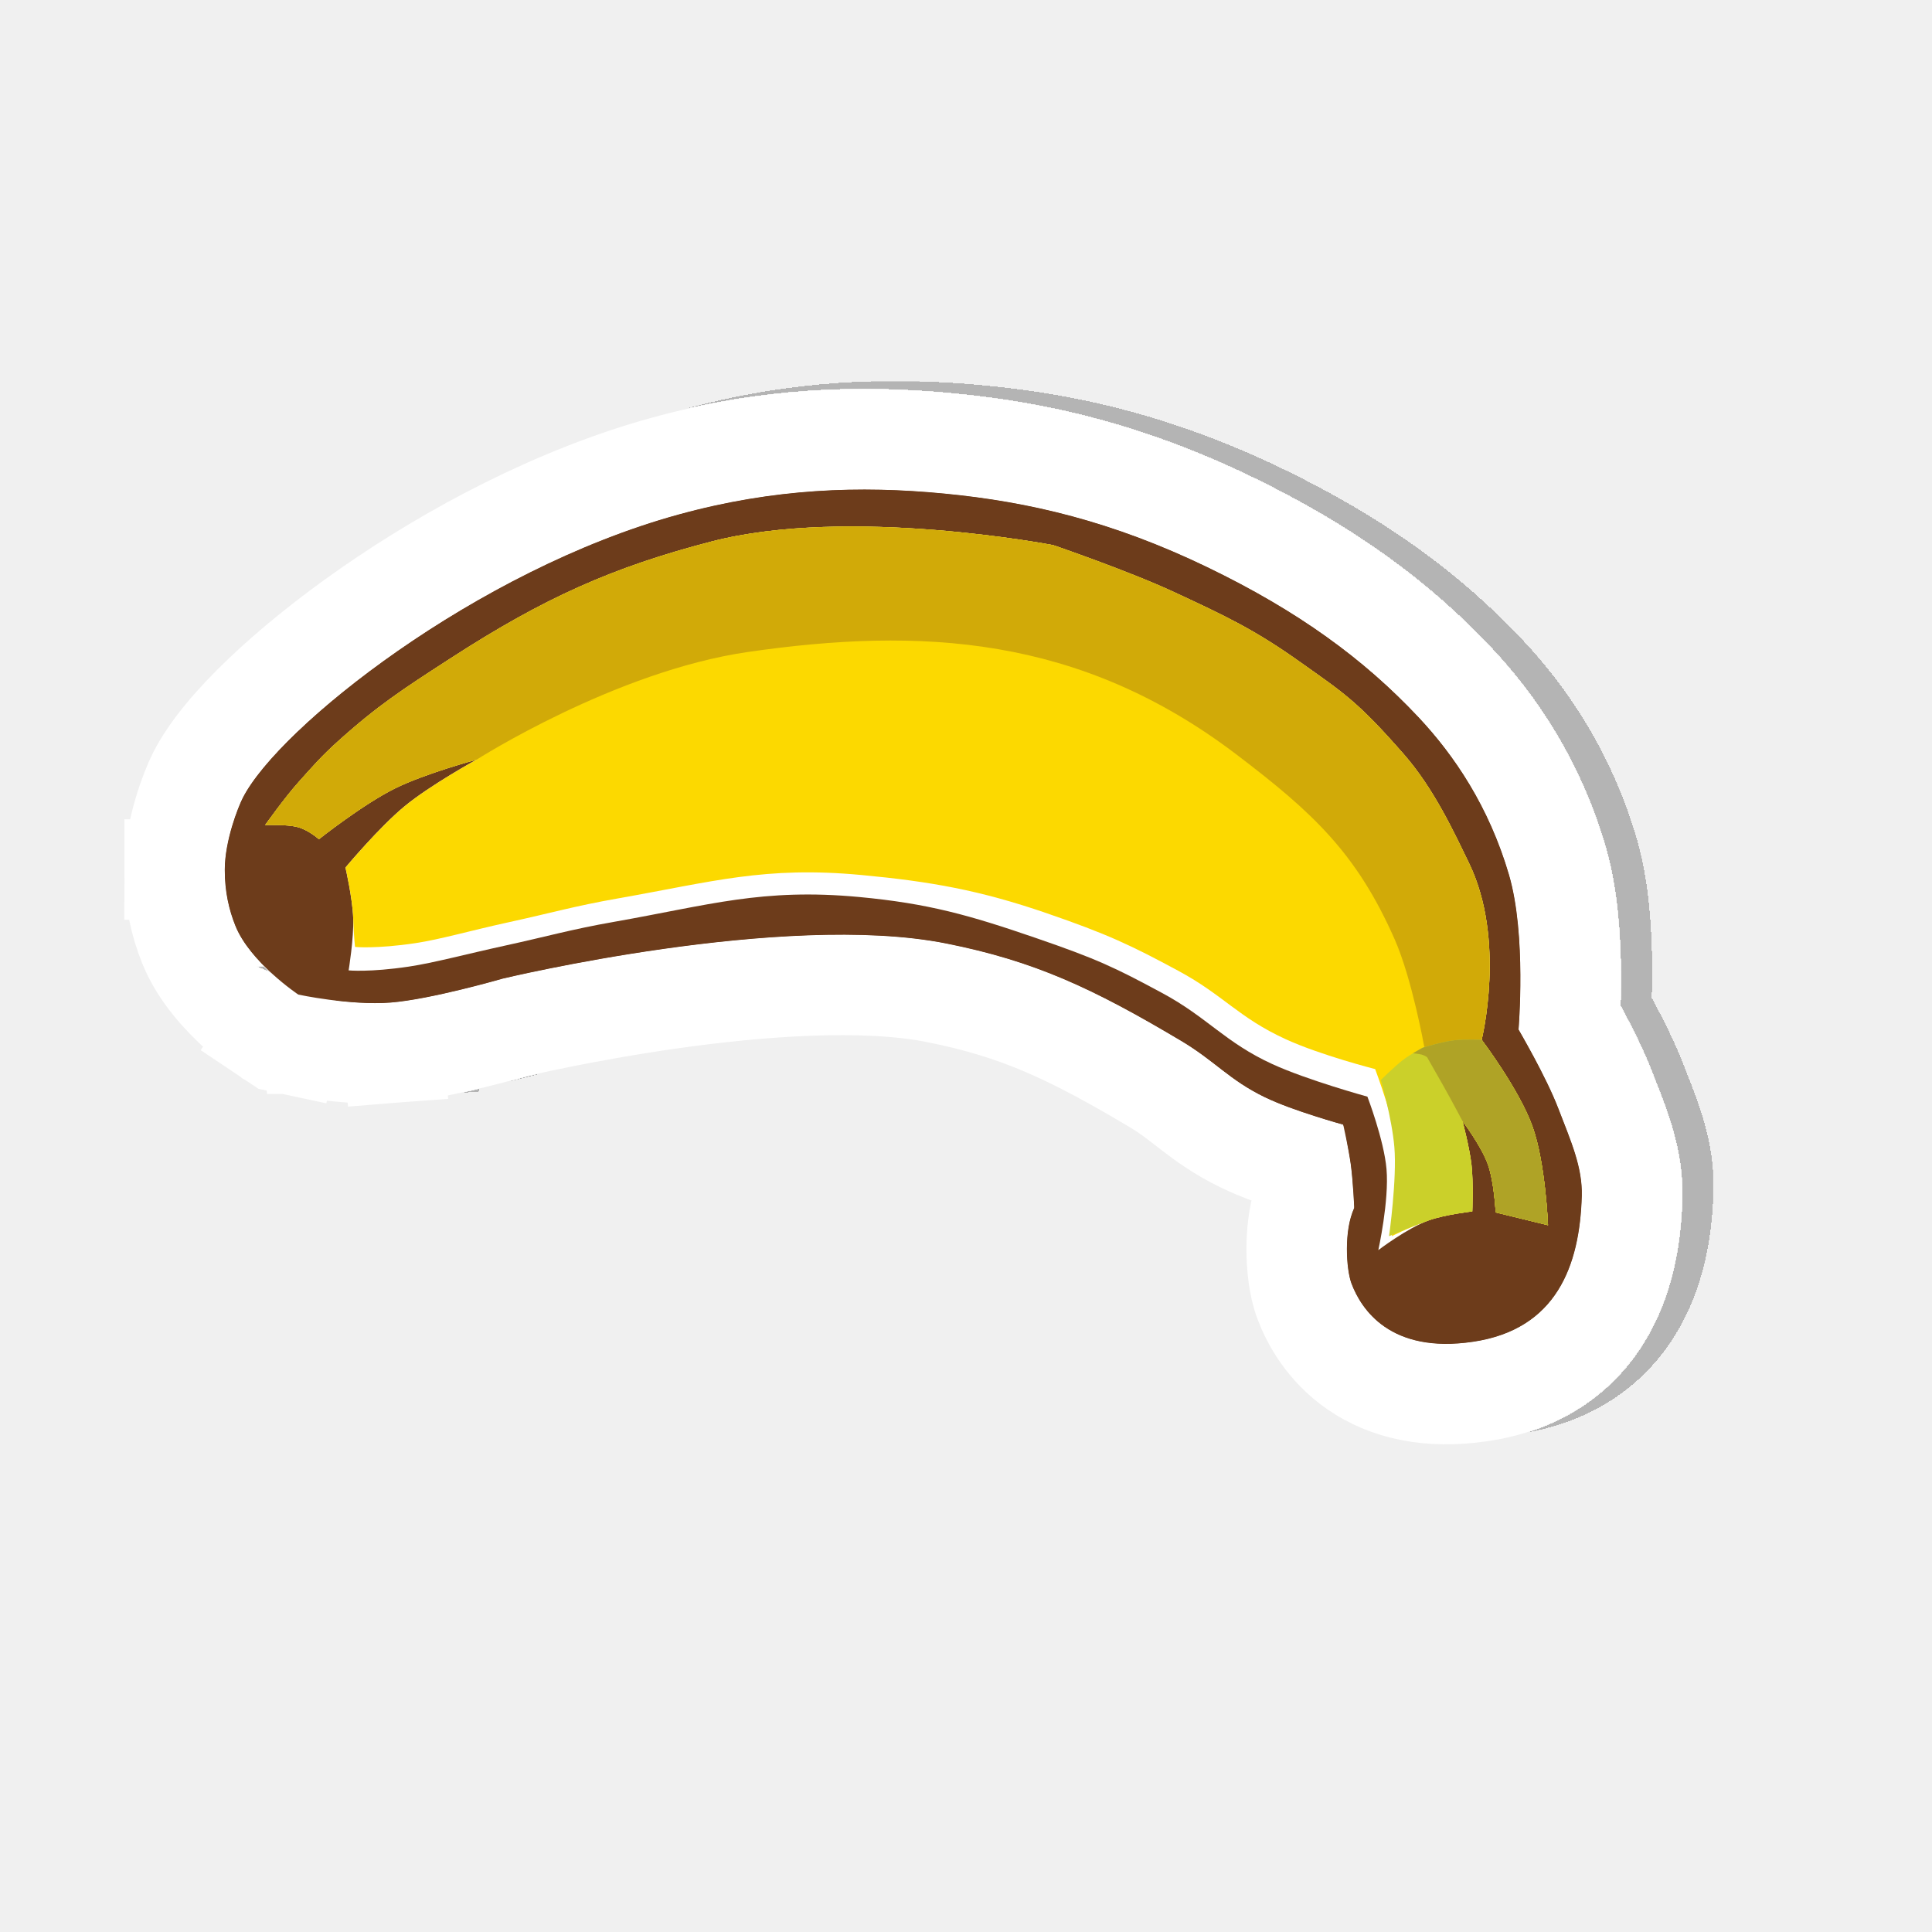
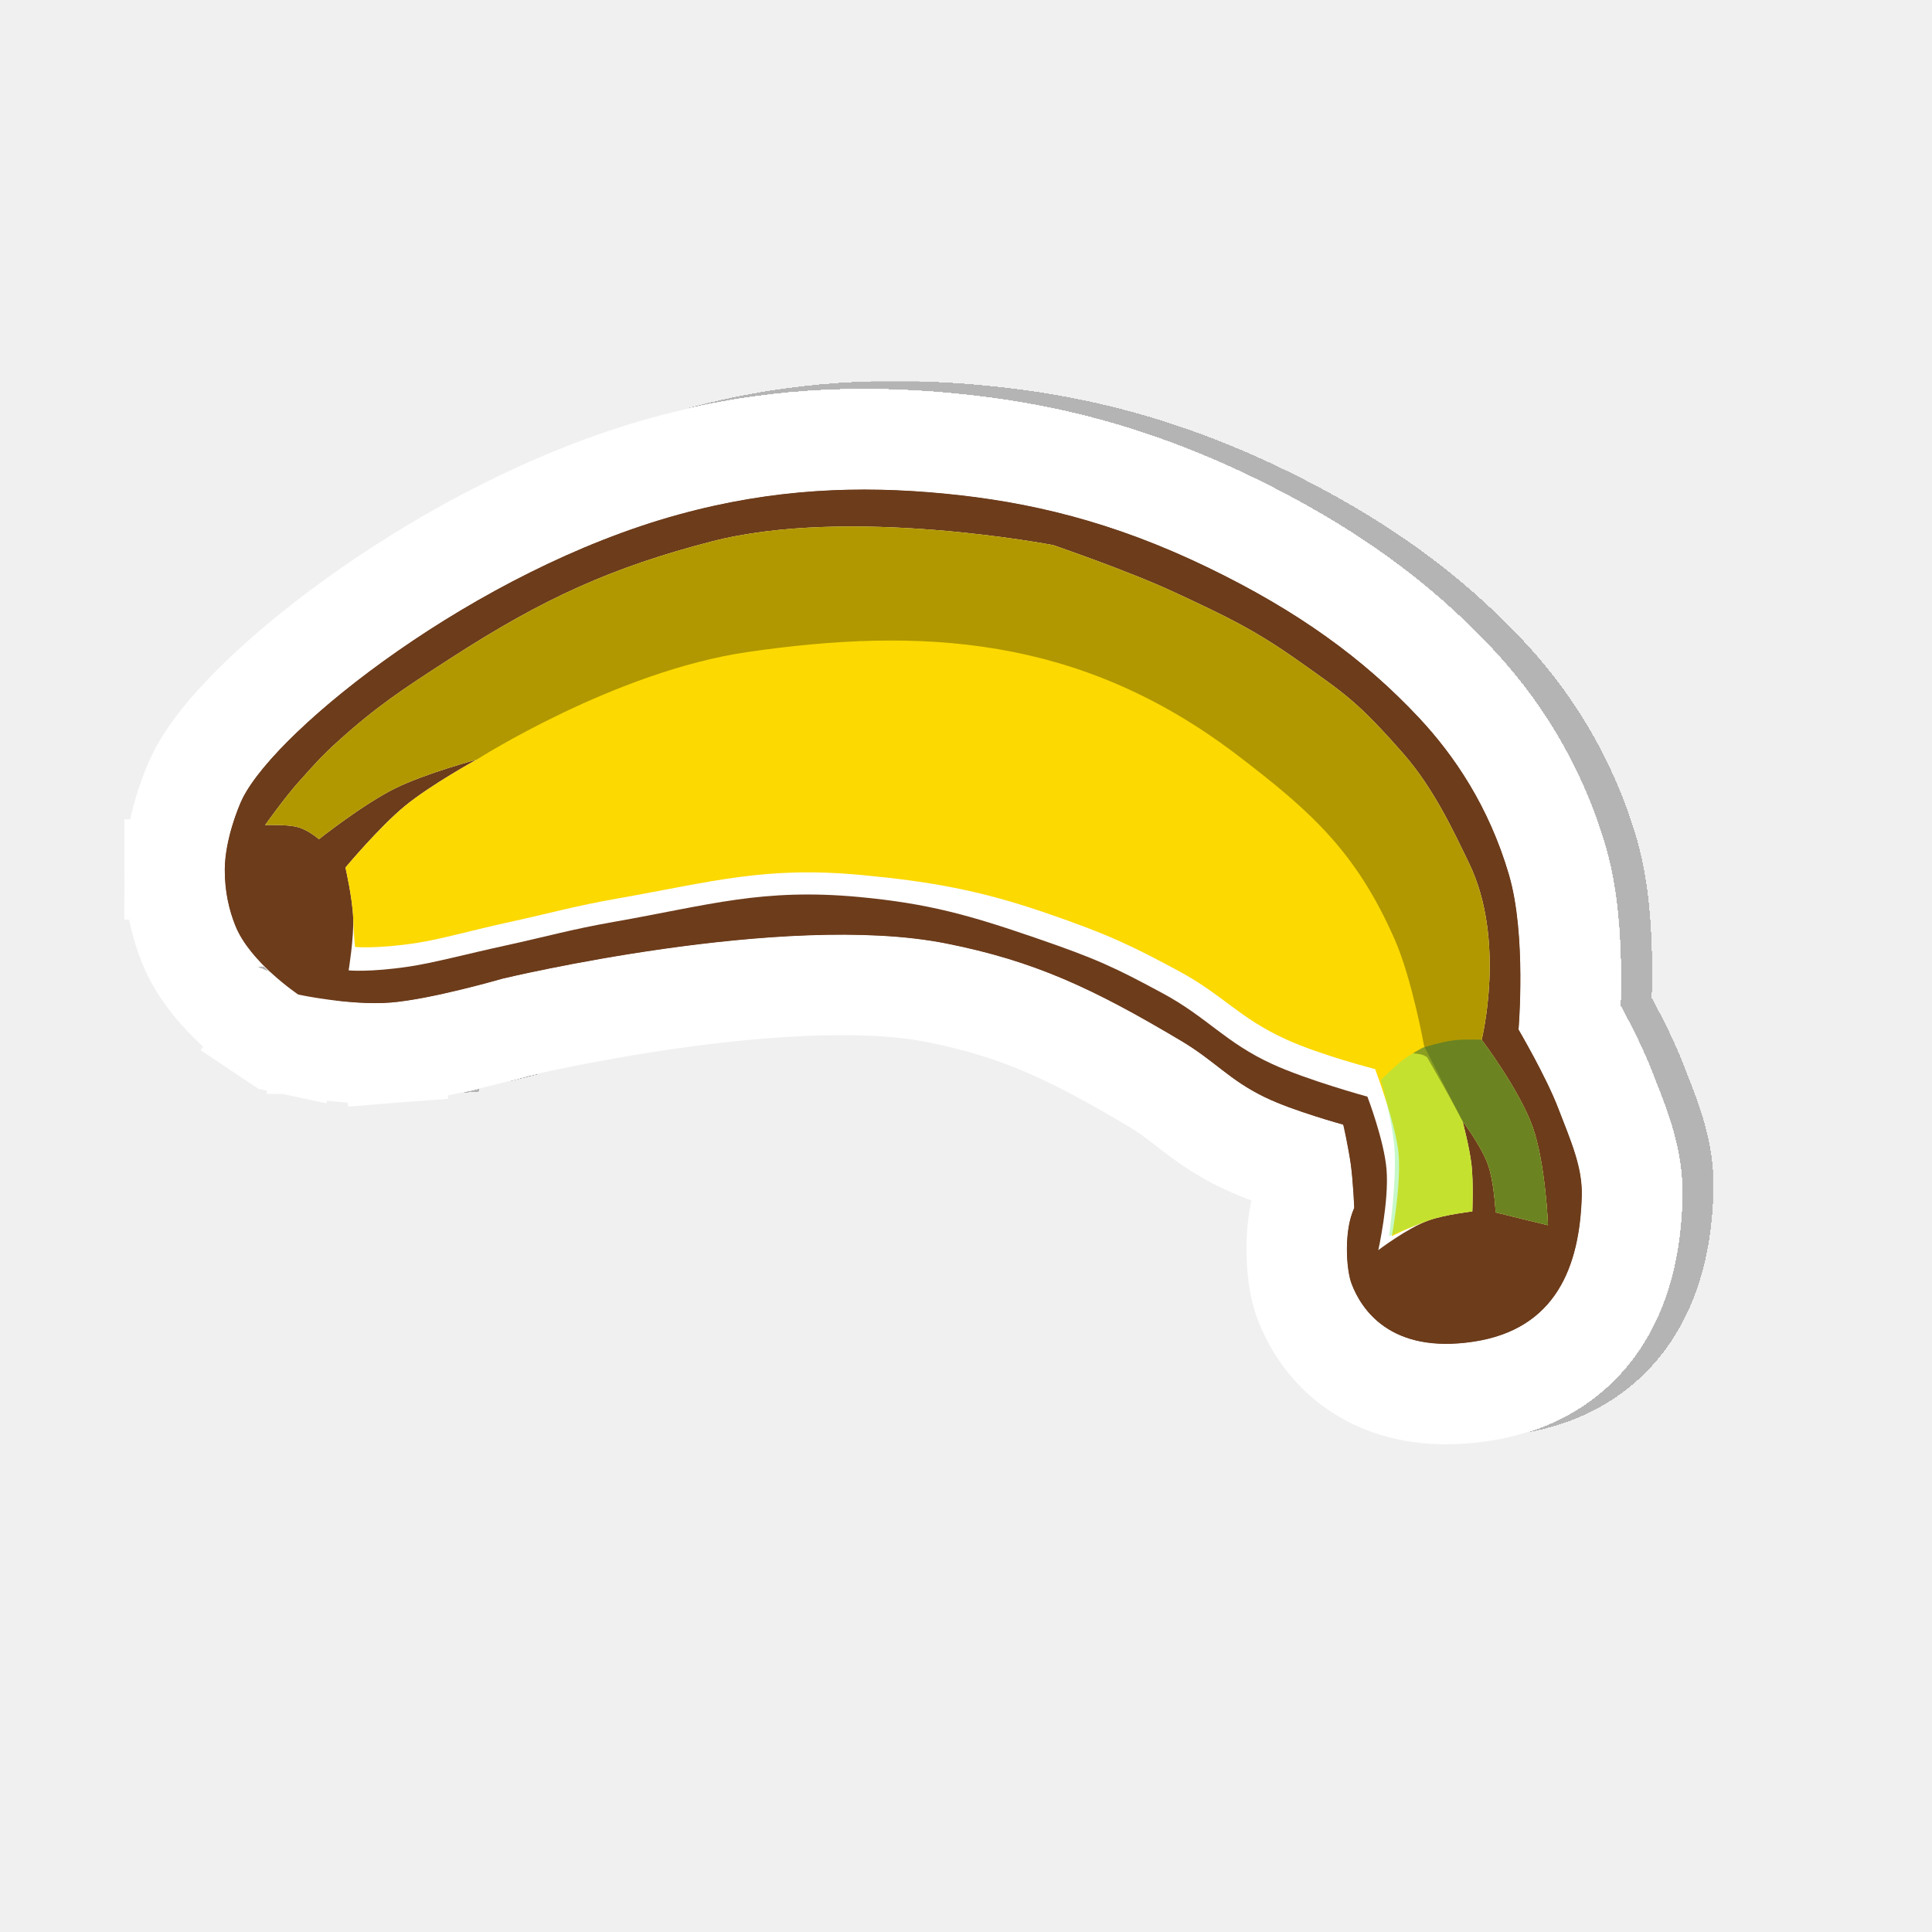
<svg xmlns="http://www.w3.org/2000/svg" width="256" height="256" viewBox="0 0 256 256" fill="none">
  <g clip-path="url(#clip0_783_495)">
    <g filter="url(#filter0_d_783_495)">
-       <path d="M31.186 122.663C33.127 127.508 39.526 131.788 39.526 131.788C39.526 131.788 46.393 133.259 51.724 132.848C57.082 132.434 66.575 129.68 66.575 129.68C66.575 129.68 103.81 120.721 125.391 125.017C137.08 127.345 144.829 130.962 156.519 137.926C160.986 140.587 162.881 143.096 167.556 145.368C171.434 147.253 177.981 149.004 177.981 149.004C177.981 149.004 178.698 152.189 178.982 154.258C179.291 156.513 179.447 160.067 179.447 160.067C178.044 163 178.374 168.209 179.076 170.072C180.347 173.443 184.184 179.435 195.208 177.788C206.232 176.142 209.341 167.721 209.595 158.45C209.699 154.642 208.16 151.243 206.484 146.87C204.848 142.602 201.212 136.419 201.212 136.419C201.212 136.419 202.289 123.882 199.945 115.899C197.295 106.877 192.71 100.093 187.946 95.022C180.722 87.332 172.039 80.974 159.968 75.151C147.429 69.101 136.422 66.486 125.077 65.398C114.003 64.336 102.598 64.686 89.86 68.194C63.085 75.569 36.908 96.386 32.163 105.74C31.537 106.974 29.789 111.412 29.784 115.234C29.78 118.186 30.356 120.591 31.186 122.663Z" fill="#6D3C1B" />
-       <path d="M39.526 131.788L35.825 137.32L36.885 138.029L38.132 138.296L39.526 131.788ZM39.526 131.788C38.132 138.296 38.133 138.297 38.133 138.297L38.135 138.297L38.139 138.298L38.148 138.3L38.174 138.305L38.256 138.322C38.324 138.336 38.416 138.355 38.533 138.379C38.766 138.425 39.093 138.488 39.498 138.561C40.305 138.707 41.435 138.896 42.75 139.07C45.291 139.407 48.88 139.743 52.236 139.484L51.724 132.848L52.236 139.484C55.502 139.232 59.676 138.319 62.732 137.576C64.325 137.189 65.738 136.816 66.754 136.54C67.263 136.401 67.674 136.286 67.962 136.205C68.086 136.17 68.187 136.142 68.263 136.12C68.323 136.106 68.404 136.087 68.504 136.064C68.764 136.003 69.156 135.913 69.666 135.799C70.687 135.572 72.182 135.248 74.047 134.871C77.782 134.117 82.98 133.156 88.825 132.327C100.764 130.634 114.495 129.635 124.091 131.545C134.759 133.669 141.775 136.89 153.113 143.644C154.686 144.581 155.819 145.458 157.23 146.55C157.446 146.717 157.668 146.889 157.9 147.068C159.645 148.41 161.706 149.926 164.647 151.355C167.043 152.519 170.033 153.546 172.21 154.237C172.221 154.241 172.233 154.244 172.245 154.248C172.301 154.579 172.35 154.889 172.388 155.163C172.509 156.047 172.613 157.307 172.689 158.448C172.702 158.649 172.715 158.841 172.725 159.02C172.002 161.297 171.821 163.656 171.816 165.453C171.81 167.714 172.088 170.403 172.848 172.419C173.78 174.891 175.736 178.565 179.718 181.299C183.834 184.125 189.316 185.398 196.191 184.371C203.473 183.284 208.774 179.759 212.071 174.528C215.169 169.611 216.106 163.811 216.248 158.632C216.38 153.817 214.638 149.408 213.248 145.889C213.056 145.405 212.871 144.937 212.699 144.488C211.724 141.943 210.24 139.026 209.102 136.901C208.691 136.135 208.307 135.438 207.982 134.855C207.985 134.792 207.988 134.729 207.991 134.664C208.06 133.272 208.126 131.329 208.113 129.114C208.088 124.846 207.776 118.946 206.331 114.024C203.338 103.83 198.144 96.157 192.798 90.465C184.942 82.102 175.565 75.285 162.86 69.156C149.538 62.729 137.755 59.928 125.713 58.773C114.013 57.65 101.77 58.01 88.093 61.777C73.786 65.718 59.864 73.166 48.949 80.761C43.469 84.574 38.641 88.498 34.817 92.152C31.121 95.683 27.933 99.365 26.227 102.729C25.699 103.77 24.967 105.574 24.359 107.626C23.755 109.665 23.132 112.417 23.128 115.225L29.784 115.234L23.128 115.225C23.123 119.105 23.891 122.351 25.008 125.138C26.557 129.005 29.576 132.12 31.605 133.966C32.708 134.969 33.729 135.784 34.479 136.351C34.856 136.637 35.172 136.865 35.402 137.028C35.518 137.11 35.613 137.175 35.684 137.224C35.719 137.249 35.749 137.269 35.773 137.285L35.804 137.306L35.816 137.314L35.821 137.318L35.823 137.319C35.824 137.32 35.825 137.32 39.526 131.788Z" stroke="white" stroke-width="13.312" />
+       <path d="M31.186 122.663C33.127 127.508 39.526 131.788 39.526 131.788C39.526 131.788 46.393 133.259 51.724 132.848C57.082 132.434 66.575 129.68 66.575 129.68C66.575 129.68 103.81 120.721 125.391 125.018C137.08 127.345 144.829 130.962 156.519 137.926C160.986 140.587 162.881 143.096 167.556 145.368C171.434 147.253 177.981 149.004 177.981 149.004C177.981 149.004 178.698 152.189 178.982 154.258C179.291 156.513 179.447 160.067 179.447 160.067C178.044 163 178.374 168.209 179.076 170.072C180.347 173.443 184.184 179.435 195.208 177.788C206.232 176.142 209.341 167.721 209.595 158.45C209.699 154.642 208.16 151.243 206.484 146.87C204.848 142.602 201.212 136.419 201.212 136.419C201.212 136.419 202.289 123.882 199.945 115.9C197.295 106.877 192.71 100.093 187.946 95.022C180.722 87.332 172.039 80.974 159.968 75.151C147.429 69.101 136.422 66.486 125.077 65.398C114.003 64.336 102.598 64.686 89.86 68.194C63.085 75.569 36.908 96.386 32.163 105.74C31.537 106.974 29.789 111.412 29.784 115.234C29.78 118.186 30.356 120.591 31.186 122.663Z" fill="#6D3C1B" />
+       <path d="M39.526 131.788L35.825 137.321L36.885 138.029L38.132 138.296L39.526 131.788ZM39.526 131.788C38.132 138.296 38.133 138.297 38.133 138.297L38.135 138.297L38.139 138.298L38.148 138.3L38.174 138.305L38.256 138.323C38.324 138.336 38.416 138.355 38.533 138.379C38.766 138.425 39.093 138.488 39.498 138.561C40.305 138.707 41.435 138.896 42.75 139.07C45.291 139.407 48.88 139.743 52.236 139.484L51.724 132.848L52.236 139.484C55.502 139.232 59.676 138.32 62.732 137.576C64.325 137.189 65.738 136.816 66.754 136.54C67.263 136.401 67.674 136.286 67.962 136.205C68.086 136.171 68.187 136.142 68.263 136.12C68.323 136.106 68.404 136.087 68.504 136.064C68.764 136.003 69.156 135.913 69.666 135.8C70.687 135.572 72.182 135.248 74.047 134.872C77.782 134.118 82.98 133.156 88.825 132.328C100.764 130.634 114.495 129.635 124.091 131.545C134.759 133.669 141.775 136.89 153.113 143.644C154.686 144.581 155.819 145.458 157.23 146.55C157.446 146.717 157.668 146.89 157.9 147.068C159.645 148.41 161.706 149.926 164.647 151.355C167.043 152.519 170.033 153.546 172.21 154.237C172.221 154.241 172.233 154.244 172.245 154.248C172.301 154.579 172.35 154.89 172.388 155.163C172.509 156.047 172.613 157.307 172.689 158.448C172.702 158.649 172.715 158.841 172.725 159.02C172.002 161.297 171.821 163.657 171.816 165.453C171.81 167.714 172.088 170.403 172.848 172.419C173.78 174.891 175.736 178.565 179.718 181.299C183.834 184.125 189.316 185.398 196.191 184.371C203.473 183.284 208.774 179.759 212.071 174.528C215.169 169.611 216.106 163.811 216.248 158.632C216.38 153.817 214.638 149.408 213.248 145.89C213.056 145.405 212.871 144.937 212.699 144.488C211.724 141.943 210.24 139.026 209.102 136.902C208.691 136.135 208.307 135.438 207.982 134.855C207.985 134.792 207.988 134.729 207.991 134.664C208.06 133.272 208.126 131.329 208.113 129.114C208.088 124.846 207.776 118.946 206.331 114.024C203.338 103.83 198.144 96.157 192.798 90.465C184.942 82.102 175.565 75.285 162.86 69.156C149.538 62.729 137.755 59.928 125.713 58.773C114.013 57.65 101.77 58.01 88.093 61.777C73.786 65.718 59.864 73.166 48.949 80.762C43.469 84.574 38.641 88.498 34.817 92.152C31.121 95.683 27.933 99.365 26.227 102.729C25.699 103.77 24.967 105.574 24.359 107.626C23.755 109.665 23.132 112.417 23.128 115.225L29.784 115.234L23.128 115.225C23.123 119.105 23.891 122.351 25.008 125.138C26.557 129.005 29.576 132.12 31.605 133.966C32.708 134.969 33.729 135.784 34.479 136.351C34.856 136.637 35.172 136.865 35.402 137.028C35.518 137.11 35.613 137.175 35.684 137.224C35.719 137.249 35.749 137.269 35.773 137.285L35.804 137.306L35.816 137.314L35.821 137.318L35.823 137.319C35.824 137.32 35.825 137.321 39.526 131.788Z" stroke="white" stroke-width="13.312" />
    </g>
-     <path d="M31.186 122.663C33.127 127.508 39.526 131.788 39.526 131.788C39.526 131.788 46.393 133.259 51.724 132.848C57.082 132.434 66.575 129.68 66.575 129.68C66.575 129.68 103.81 120.721 125.391 125.017C137.08 127.345 144.829 130.962 156.519 137.926C160.986 140.587 162.881 143.096 167.556 145.368C171.434 147.253 177.981 149.004 177.981 149.004C177.981 149.004 178.698 152.189 178.982 154.258C179.291 156.513 179.447 160.067 179.447 160.067C178.044 163 178.374 168.209 179.076 170.072C180.347 173.443 184.184 179.435 195.208 177.788C206.232 176.142 209.341 167.721 209.595 158.45C209.699 154.642 208.16 151.243 206.484 146.87C204.848 142.602 201.212 136.419 201.212 136.419C201.212 136.419 202.289 123.882 199.945 115.899C197.295 106.877 192.71 100.093 187.946 95.022C180.722 87.332 172.039 80.974 159.968 75.151C147.429 69.101 136.422 66.486 125.077 65.398C114.003 64.336 102.598 64.686 89.86 68.194C63.085 75.569 36.908 96.386 32.163 105.74C31.537 106.974 29.789 111.412 29.784 115.234C29.78 118.186 30.356 120.591 31.186 122.663Z" fill="#6D3C1B" />
+     <path d="M31.186 122.663C33.127 127.508 39.526 131.788 39.526 131.788C39.526 131.788 46.393 133.259 51.724 132.848C57.082 132.434 66.575 129.68 66.575 129.68C66.575 129.68 103.81 120.721 125.391 125.018C137.08 127.345 144.829 130.962 156.519 137.926C160.986 140.587 162.881 143.096 167.556 145.368C171.434 147.253 177.981 149.004 177.981 149.004C177.981 149.004 178.698 152.189 178.982 154.258C179.291 156.513 179.447 160.067 179.447 160.067C178.044 163 178.374 168.209 179.076 170.072C180.347 173.443 184.184 179.435 195.208 177.788C206.232 176.142 209.341 167.721 209.595 158.45C209.699 154.642 208.16 151.243 206.484 146.87C204.848 142.602 201.212 136.419 201.212 136.419C201.212 136.419 202.289 123.882 199.945 115.9C197.295 106.877 192.71 100.093 187.946 95.022C180.722 87.332 172.039 80.974 159.968 75.151C147.429 69.101 136.422 66.486 125.077 65.398C114.003 64.336 102.598 64.686 89.86 68.194C63.085 75.569 36.908 96.386 32.163 105.74C31.537 106.974 29.789 111.412 29.784 115.234C29.78 118.186 30.356 120.591 31.186 122.663Z" fill="#6D3C1B" />
    <path d="M205.118 162.346L198.18 160.649C198.18 160.649 198 156.669 197.161 154.304C196.289 151.848 193.788 148.546 193.788 148.546C193.788 148.546 194.721 152.046 194.98 154.342C195.25 156.741 195.088 160.521 195.088 160.521C195.088 160.521 191.466 160.929 189.292 161.713C186.451 162.737 182.634 165.647 182.634 165.647C182.634 165.647 184.083 159.104 183.719 154.903C183.385 151.044 181.189 145.312 181.189 145.312C181.189 145.312 173.221 143.124 168.57 140.988C162.344 138.129 159.989 134.812 154.046 131.607C147.727 128.199 145.361 127.072 137.193 124.266C128.467 121.268 123.018 119.716 113.831 118.857C100.995 117.657 93.96 119.932 81.349 122.151C75.646 123.154 72.519 124.078 66.862 125.312C61.911 126.392 57.468 127.588 54.185 128.078C48.973 128.857 46.195 128.581 46.195 128.581C46.195 128.581 46.893 124.374 46.802 121.663C46.713 119.014 45.776 114.955 45.776 114.955C45.776 114.955 50.222 109.627 53.632 106.819C57.053 104.003 63.159 100.654 63.159 100.654C63.159 100.654 56.34 102.483 52.319 104.479C48.086 106.58 42.256 111.199 42.256 111.199C42.256 111.199 40.938 110.017 39.502 109.611C38.053 109.202 35.134 109.324 35.134 109.324C35.134 109.324 37.692 105.716 39.579 103.611C41.523 101.442 42.594 100.2 44.757 98.249C50.016 93.503 53.475 91.264 59.333 87.471L59.653 87.263C72.092 79.209 81.204 75.147 94.285 71.753C112.56 67.01 139.557 72.235 139.557 72.235C139.557 72.235 149.545 75.65 155.663 78.498C162.352 81.612 166.168 83.391 172.184 87.662C178.082 91.851 179.845 92.892 186.032 99.964C190.022 104.523 192.702 110.354 194.646 114.356C199.612 124.58 196.327 137.777 196.327 137.777C196.327 137.777 201.326 144.382 203.072 149.293C204.801 154.154 205.118 162.346 205.118 162.346Z" fill="white" />
    <path d="M205.118 162.346L198.18 160.649C198.18 160.649 198 156.669 197.16 154.305C196.289 151.849 193.788 148.546 193.788 148.546C193.788 148.546 194.721 152.046 194.98 154.343C195.25 156.741 195.088 160.521 195.088 160.521C195.088 160.521 191.465 160.929 189.291 161.713C186.451 162.737 184.42 163.798 184.42 163.798C184.42 163.798 185.683 157.077 185.32 152.875C184.986 149.016 182.215 141.659 182.215 141.659C182.215 141.659 174.981 139.822 170.33 137.685C164.104 134.826 162.118 131.867 156.175 128.661C149.857 125.254 146.758 123.776 138.59 120.97C129.863 117.972 123.33 116.802 114.143 115.943C101.308 114.743 94.451 116.833 81.84 119.052C76.137 120.055 73.01 120.979 67.353 122.213C62.402 123.294 58.322 124.483 55.039 124.973C49.828 125.752 47.05 125.476 47.05 125.476C47.05 125.476 46.892 124.374 46.801 121.663C46.712 119.014 45.776 114.955 45.776 114.955C45.776 114.955 50.222 109.627 53.632 106.819C57.053 104.003 63.159 100.654 63.159 100.654C63.159 100.654 56.34 102.483 52.319 104.479C48.086 106.58 42.256 111.199 42.256 111.199C42.256 111.199 40.938 110.017 39.502 109.611C38.053 109.202 35.134 109.324 35.134 109.324C35.134 109.324 37.692 105.716 39.579 103.611C41.523 101.442 42.594 100.2 44.757 98.249C50.016 93.503 53.475 91.264 59.333 87.471L59.653 87.264C72.092 79.209 81.204 75.147 94.285 71.753C112.56 67.011 139.557 72.235 139.557 72.235C139.557 72.235 149.545 75.65 155.663 78.498C162.352 81.612 166.168 83.391 172.184 87.662C178.082 91.851 179.845 92.892 186.032 99.964C190.021 104.524 192.701 110.354 194.645 114.356C199.611 124.58 196.327 137.777 196.327 137.777C196.327 137.777 201.325 144.382 203.072 149.293C204.801 154.155 205.118 162.346 205.118 162.346Z" fill="#FCD900" />
-     <path d="M205.119 162.346L198.181 160.649C198.181 160.649 198.001 156.669 197.162 154.304C196.29 151.848 193.789 148.546 193.789 148.546L188.708 138.637C188.708 138.637 187.105 129.712 184.826 124.525C179.756 112.985 173.888 107.62 163.856 99.987C143.048 84.156 121.933 83.086 99.086 86.393C81.492 88.94 63.16 100.654 63.16 100.654C63.16 100.654 56.341 102.483 52.32 104.479C48.087 106.58 42.257 111.199 42.257 111.199C42.257 111.199 40.939 110.017 39.503 109.611C38.054 109.201 35.135 109.324 35.135 109.324C35.135 109.324 37.693 105.716 39.58 103.611C41.524 101.442 42.595 100.2 44.758 98.249C50.112 93.417 53.6 91.183 59.654 87.263C72.093 79.209 81.205 75.147 94.286 71.753C112.561 67.01 139.558 72.235 139.558 72.235C139.558 72.235 149.546 75.65 155.664 78.498C162.353 81.611 166.169 83.391 172.185 87.662C178.083 91.85 179.846 92.892 186.033 99.964C190.022 104.523 192.702 110.354 194.646 114.356C199.612 124.58 196.328 137.777 196.328 137.777C196.328 137.777 201.326 144.382 203.073 149.293C204.802 154.154 205.119 162.346 205.119 162.346Z" fill="#D1AA08" />
-     <path d="M205.118 162.346L198.181 160.649C198.181 160.649 198 156.669 197.161 154.304C196.289 151.848 193.788 148.546 193.788 148.546C193.788 148.546 194.722 152.046 194.98 154.342C195.25 156.741 195.088 160.521 195.088 160.521C195.088 160.521 191.466 160.929 189.292 161.713C186.451 162.737 184.057 163.804 184.057 163.804C184.057 163.804 185.123 156.177 184.759 151.976C184.425 148.117 182.968 143.1 182.968 143.1C182.968 143.1 184.792 141.309 185.831 140.505C186.96 139.631 188.529 138.822 188.529 138.822C188.529 138.822 191.033 138.033 192.693 137.84C194.103 137.676 196.327 137.777 196.327 137.777C196.327 137.777 201.326 144.382 203.072 149.293C204.801 154.154 205.118 162.346 205.118 162.346Z" fill="#CBD02A" />
-     <path d="M205.119 162.346L198.181 160.649C198.181 160.649 198.001 156.669 197.161 154.304C196.29 151.848 193.789 148.546 193.789 148.546C193.789 148.546 192.309 145.745 191.347 144.044C190.392 142.355 189.097 140.084 189.097 140.084C189.097 140.084 188.765 139.834 188.363 139.734C188.003 139.644 187.229 139.56 187.229 139.56C187.943 139.125 188.529 138.822 188.529 138.822C188.529 138.822 191.034 138.033 192.693 137.84C194.103 137.676 196.328 137.777 196.328 137.777C196.328 137.777 201.326 144.382 203.073 149.293C204.802 154.154 205.119 162.346 205.119 162.346Z" fill="#AFA326" />
+     <path d="M205.119 162.346L198.181 160.649C198.181 160.649 198.001 156.669 197.162 154.304C196.29 151.848 193.789 148.546 193.789 148.546L188.708 138.637C188.708 138.637 187.105 129.712 184.826 124.526C179.756 112.985 173.888 107.62 163.856 99.987C143.048 84.156 121.933 83.086 99.086 86.393C81.492 88.94 63.16 100.654 63.16 100.654C63.16 100.654 56.341 102.483 52.32 104.479C48.087 106.58 42.257 111.199 42.257 111.199C42.257 111.199 40.939 110.017 39.503 109.611C38.054 109.202 35.135 109.324 35.135 109.324C35.135 109.324 37.693 105.716 39.58 103.611C41.524 101.442 42.595 100.2 44.758 98.249C50.112 93.417 53.6 91.183 59.654 87.263C72.093 79.209 81.205 75.147 94.286 71.753C112.561 67.01 139.558 72.235 139.558 72.235C139.558 72.235 149.546 75.65 155.664 78.498C162.353 81.611 166.169 83.391 172.185 87.662C178.083 91.85 179.846 92.892 186.033 99.964C190.022 104.523 192.702 110.354 194.646 114.356C199.612 124.58 196.328 137.777 196.328 137.777C196.328 137.777 201.326 144.382 203.073 149.293C204.802 154.154 205.119 162.346 205.119 162.346Z" fill="black" fill-opacity="0.3" />
+     <path d="M205.118 162.346L198.181 160.649C198.181 160.649 198 156.669 197.161 154.305C196.289 151.849 193.788 148.546 193.788 148.546C193.788 148.546 194.722 152.046 194.98 154.343C195.25 156.741 195.088 160.521 195.088 160.521C195.088 160.521 191.466 160.929 189.292 161.713C186.451 162.737 184.057 163.804 184.057 163.804C184.057 163.804 185.123 156.177 184.759 151.976C184.425 148.117 182.968 143.1 182.968 143.1C182.968 143.1 184.792 141.309 185.831 140.505C186.96 139.632 188.529 138.822 188.529 138.822C188.529 138.822 191.033 138.033 192.693 137.84C194.103 137.676 196.327 137.777 196.327 137.777C196.327 137.777 201.326 144.382 203.072 149.293C204.801 154.154 205.118 162.346 205.118 162.346Z" fill="#75ED77" fill-opacity="0.4" />
+     <path d="M205.119 162.346L198.181 160.649C198.181 160.649 198.001 156.669 197.161 154.304C196.29 151.848 193.789 148.546 193.789 148.546C193.789 148.546 192.309 145.746 191.347 144.044C190.392 142.355 189.097 140.084 189.097 140.084C189.097 140.084 188.765 139.834 188.363 139.734C188.003 139.644 187.229 139.56 187.229 139.56C187.943 139.125 188.529 138.822 188.529 138.822C188.529 138.822 191.034 138.033 192.693 137.84C194.103 137.676 196.328 137.777 196.328 137.777C196.328 137.777 201.326 144.382 203.073 149.293C204.802 154.154 205.119 162.346 205.119 162.346Z" fill="#010100" fill-opacity="0.3" />
  </g>
  <defs>
    <filter id="filter0_d_783_495" x="16.472" y="50.533" width="210.535" height="140.846" filterUnits="userSpaceOnUse" color-interpolation-filters="sRGB">
      <feFlood flood-opacity="0" result="BackgroundImageFix" />
      <feColorMatrix in="SourceAlpha" type="matrix" values="0 0 0 0 0 0 0 0 0 0 0 0 0 0 0 0 0 0 127 0" result="hardAlpha" />
      <feOffset dx="4.096" dy="-1.024" />
      <feComposite in2="hardAlpha" operator="out" />
      <feColorMatrix type="matrix" values="0 0 0 0 0 0 0 0 0 0 0 0 0 0 0 0 0 0 0.25 0" />
      <feBlend mode="normal" in2="BackgroundImageFix" result="effect1_dropShadow_783_495" />
      <feBlend mode="normal" in="SourceGraphic" in2="effect1_dropShadow_783_495" result="shape" />
    </filter>
    <clipPath id="clip0_783_495">
      <rect width="256" height="256" fill="white" />
    </clipPath>
  </defs>
</svg>
